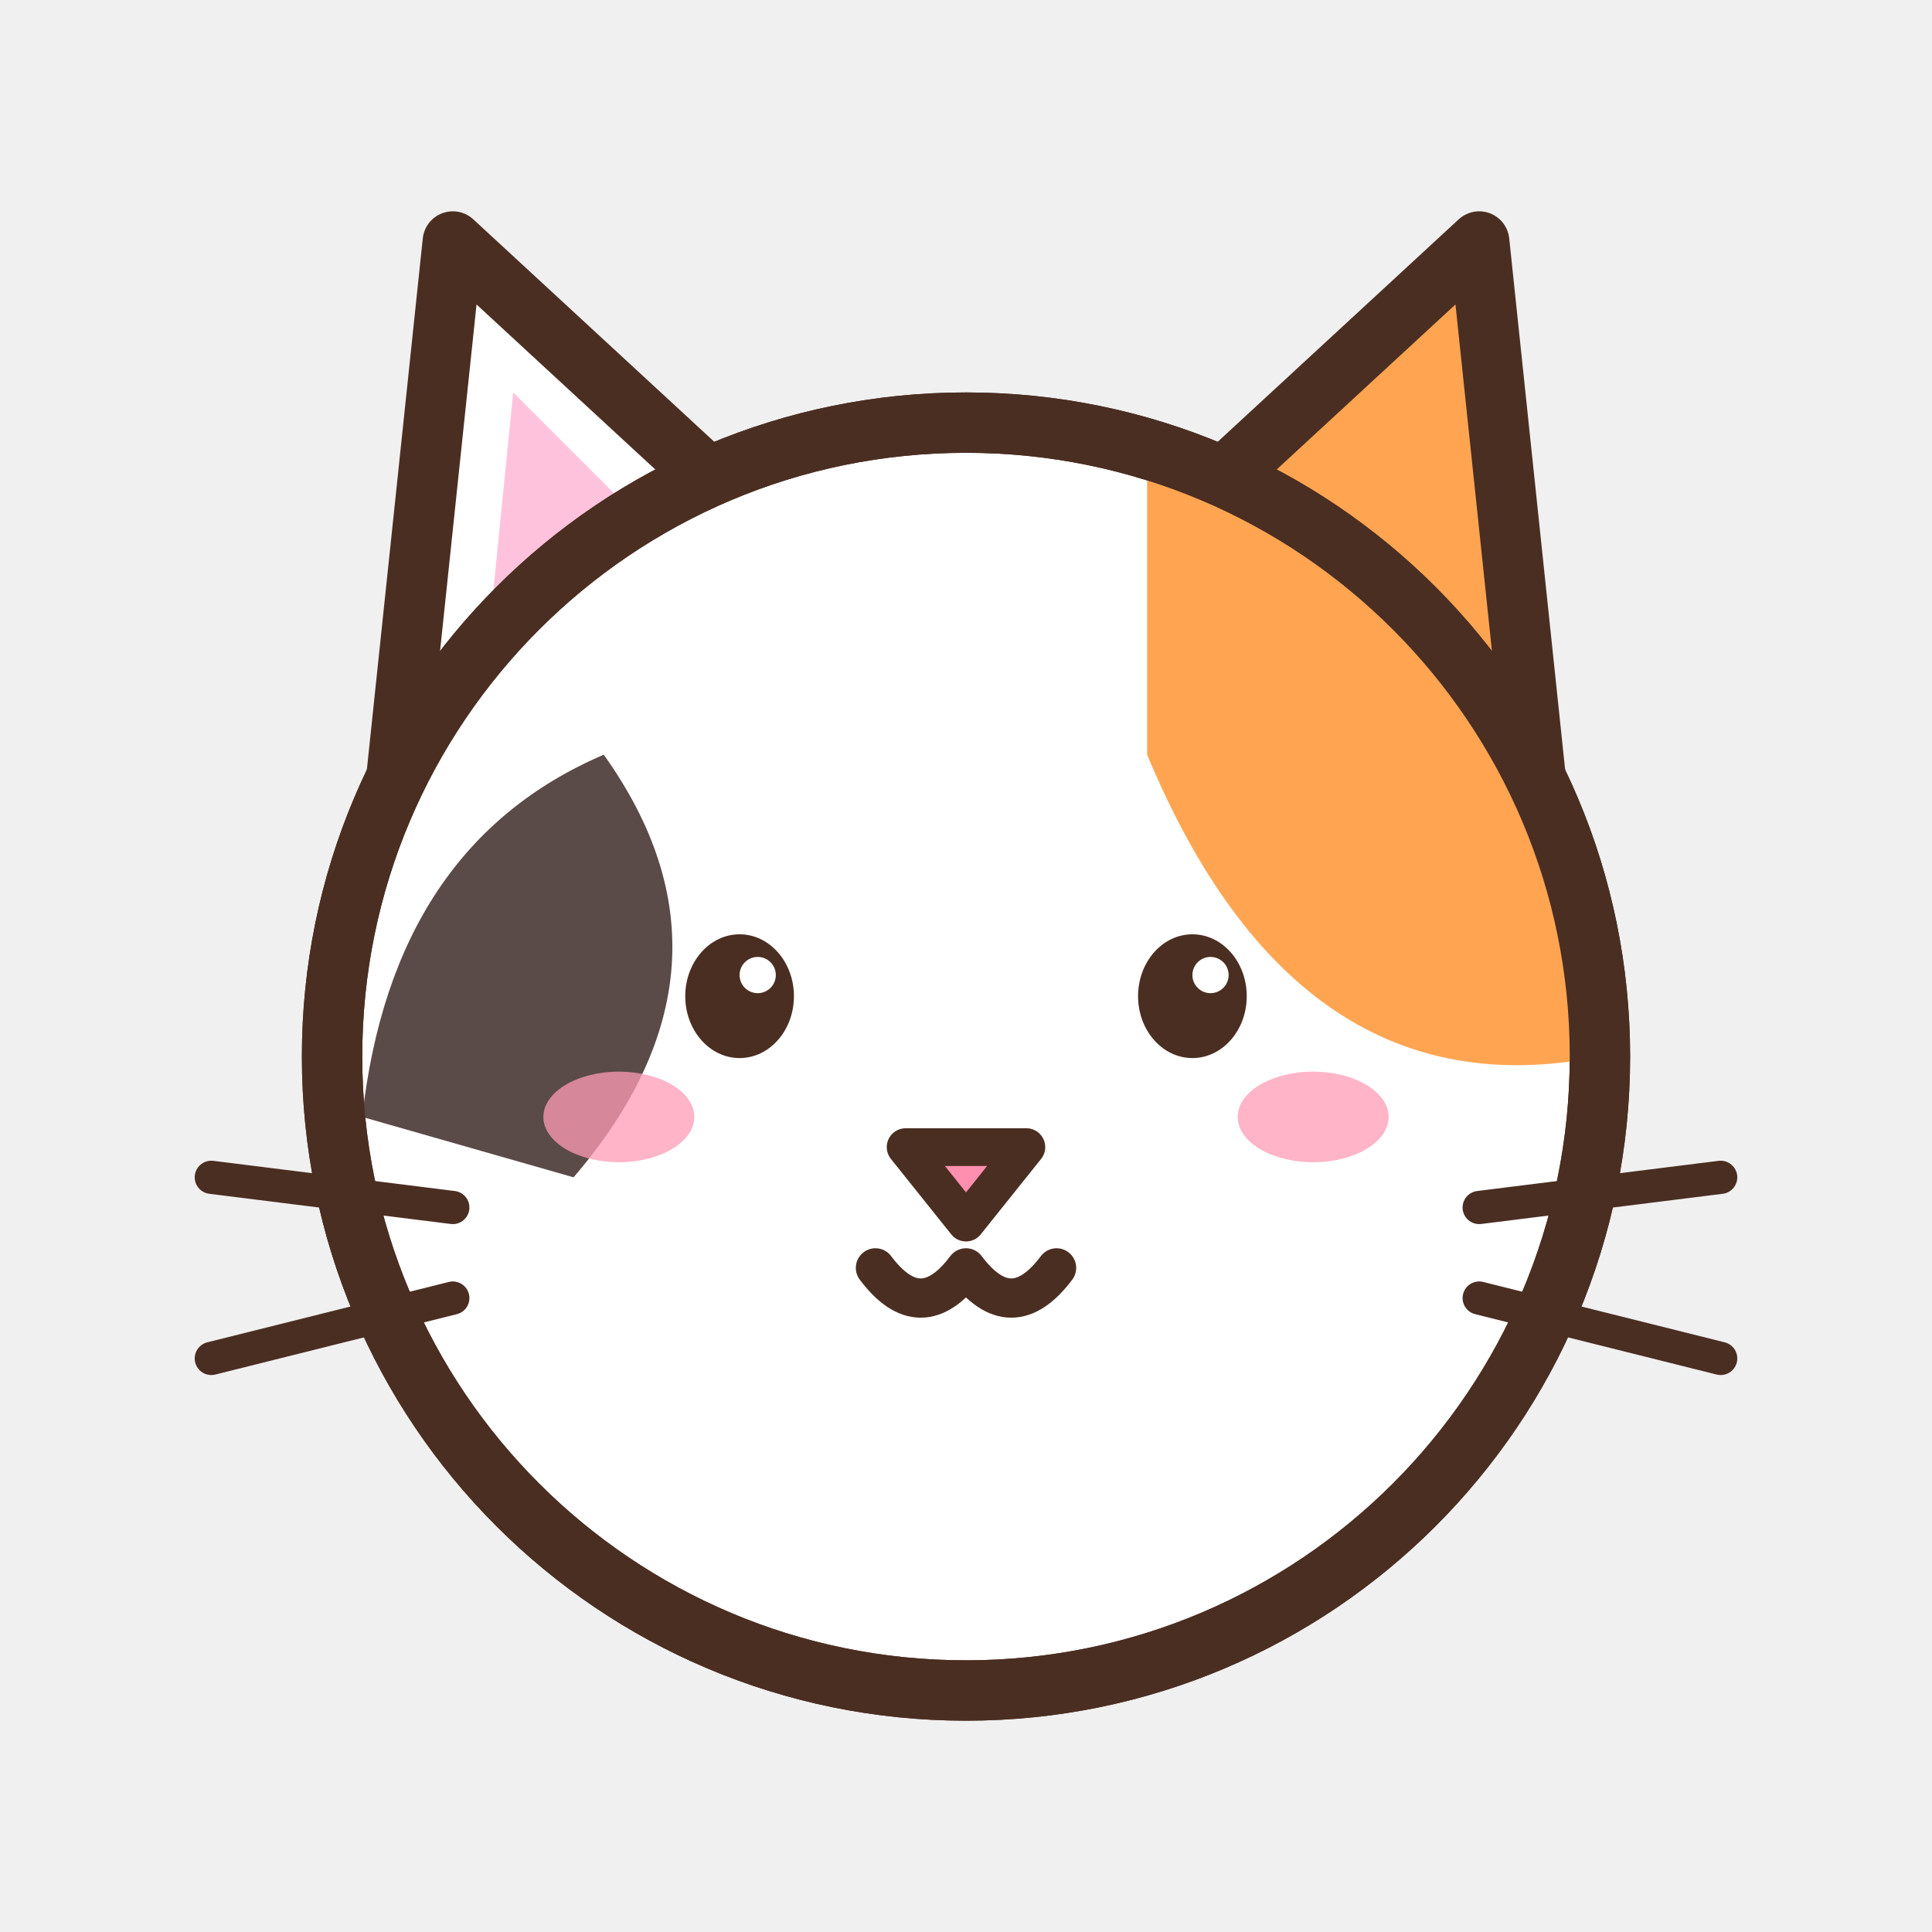
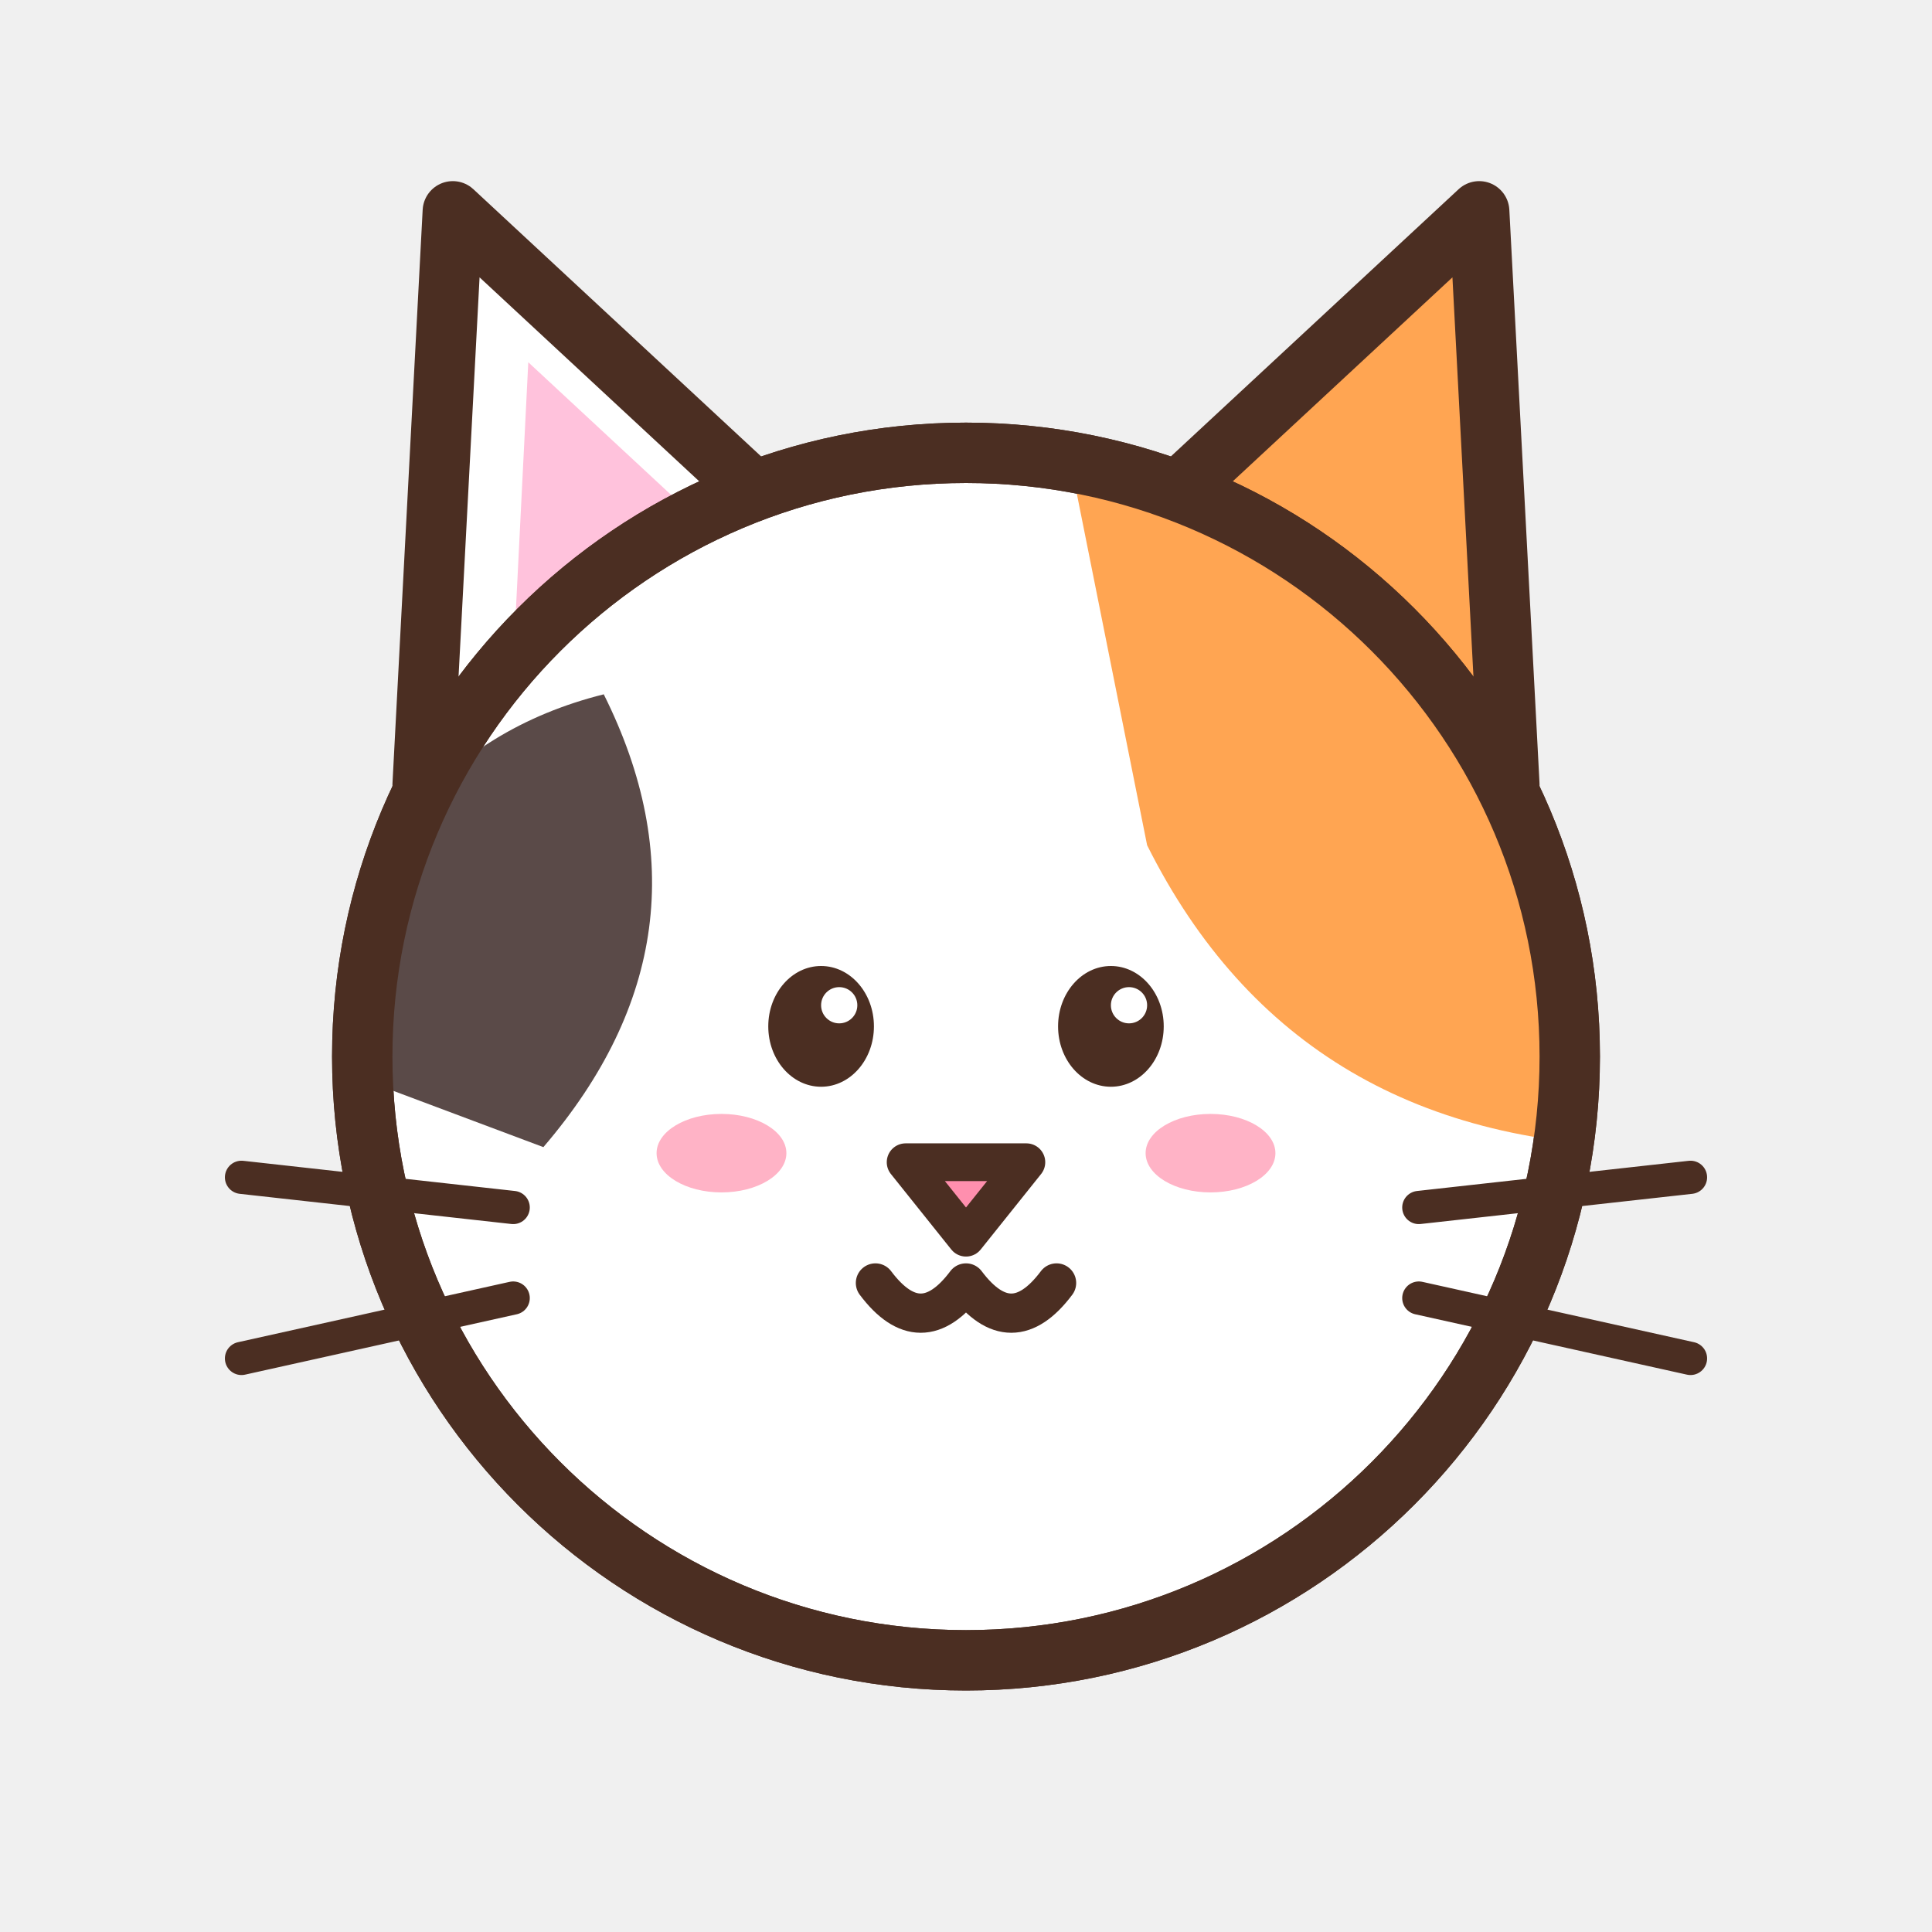
<svg xmlns="http://www.w3.org/2000/svg" viewBox="0 0 128 128">
  <g stroke="#4b2e22" stroke-width="4" stroke-linejoin="round" stroke-linecap="round">
-     <path d="M26 54 30 16l26 24Z" fill="#ffffff" />
-     <path d="M102 54 98 16 72 40Z" fill="#ffa552" />
-     <path d="M32 46l2-20 14 14Z" fill="#ffc2dc" stroke="none" />
-     <circle cx="64" cy="70" r="42" fill="#ffffff" />
-     <path d="M76 30q30 6 30 40-20 4-30-20Z" fill="#ffa552" stroke="none" />
-     <path d="M24 74q2-18 16-24 10 14-2 28Z" fill="#5a4a48" stroke="none" />
-     <circle cx="64" cy="70" r="42" fill="none" />
+     <defs>
+       <clipPath id="cat-head">
+         <circle cx="64" cy="70" r="40" />
+       </clipPath>
+     </defs>
+     <path d="M28 52 30 14l28 26Z" fill="#ffffff" />
+     <path d="M100 52 98 14 70 40Z" fill="#ffa552" />
+     <path d="M34 44l1-20 14 13Z" fill="#ffc2dc" stroke="none" />
+     <circle cx="64" cy="70" r="40" fill="#ffffff" />
+     <g clip-path="url(#cat-head)" stroke="none">
+       <path d="M70 26q40 4 40 50-24 0-34-20Z" fill="#ffa552" />
+       <path d="M20 70q4-20 20-24 8 16-4 30Z" fill="#5a4a48" />
+     </g>
+     <circle cx="64" cy="70" r="40" fill="none" />
    <g stroke="none">
-       <ellipse cx="49" cy="66" rx="3.6" ry="4.1" fill="#4b2e22" />
-       <ellipse cx="79" cy="66" rx="3.6" ry="4.1" fill="#4b2e22" />
-       <circle cx="50.2" cy="64.6" r="1.2" fill="#fff" />
-       <circle cx="80.2" cy="64.6" r="1.2" fill="#fff" />
-       <g fill="#ff9bb5" opacity=".75">
-         <ellipse cx="41" cy="74" rx="5" ry="3" />
-         <ellipse cx="87" cy="74" rx="5" ry="3" />
-       </g>
+       <ellipse cx="54.4" cy="68" rx="3.5" ry="4.0" fill="#4b2e22" />
+       <ellipse cx="73.6" cy="68" rx="3.5" ry="4.0" fill="#4b2e22" />
+       <circle cx="55.6" cy="66.6" r="1.2" fill="#fff" />
+       <circle cx="74.8" cy="66.6" r="1.2" fill="#fff" />
+       <ellipse cx="47.8" cy="76.4" rx="4.3" ry="2.6" fill="#ffb3c6" />
+       <ellipse cx="80.2" cy="76.4" rx="4.3" ry="2.6" fill="#ffb3c6" />
    </g>
-     <path d="M60 76h8l-4 5Z" fill="#ff8fae" stroke-width="2.5" />
-     <path d="M58 84q3 4 6 0 3 4 6 0" fill="none" stroke-width="2.6" />
+     <path d="M60 77h8l-4 5Z" fill="#ff8fae" stroke-width="2.5" />
+     <path d="M58 85q3 4 6 0 3 4 6 0" fill="none" stroke-width="2.6" />
    <g stroke-width="2.2">
-       <path d="M30 80l-16-2M30 86l-16 4M98 80l16-2M98 86l16 4" />
+       <path d="M34 80l-18-2M34 86l-18 4M94 80l18-2M94 86l18 4" />
    </g>
  </g>
</svg>
